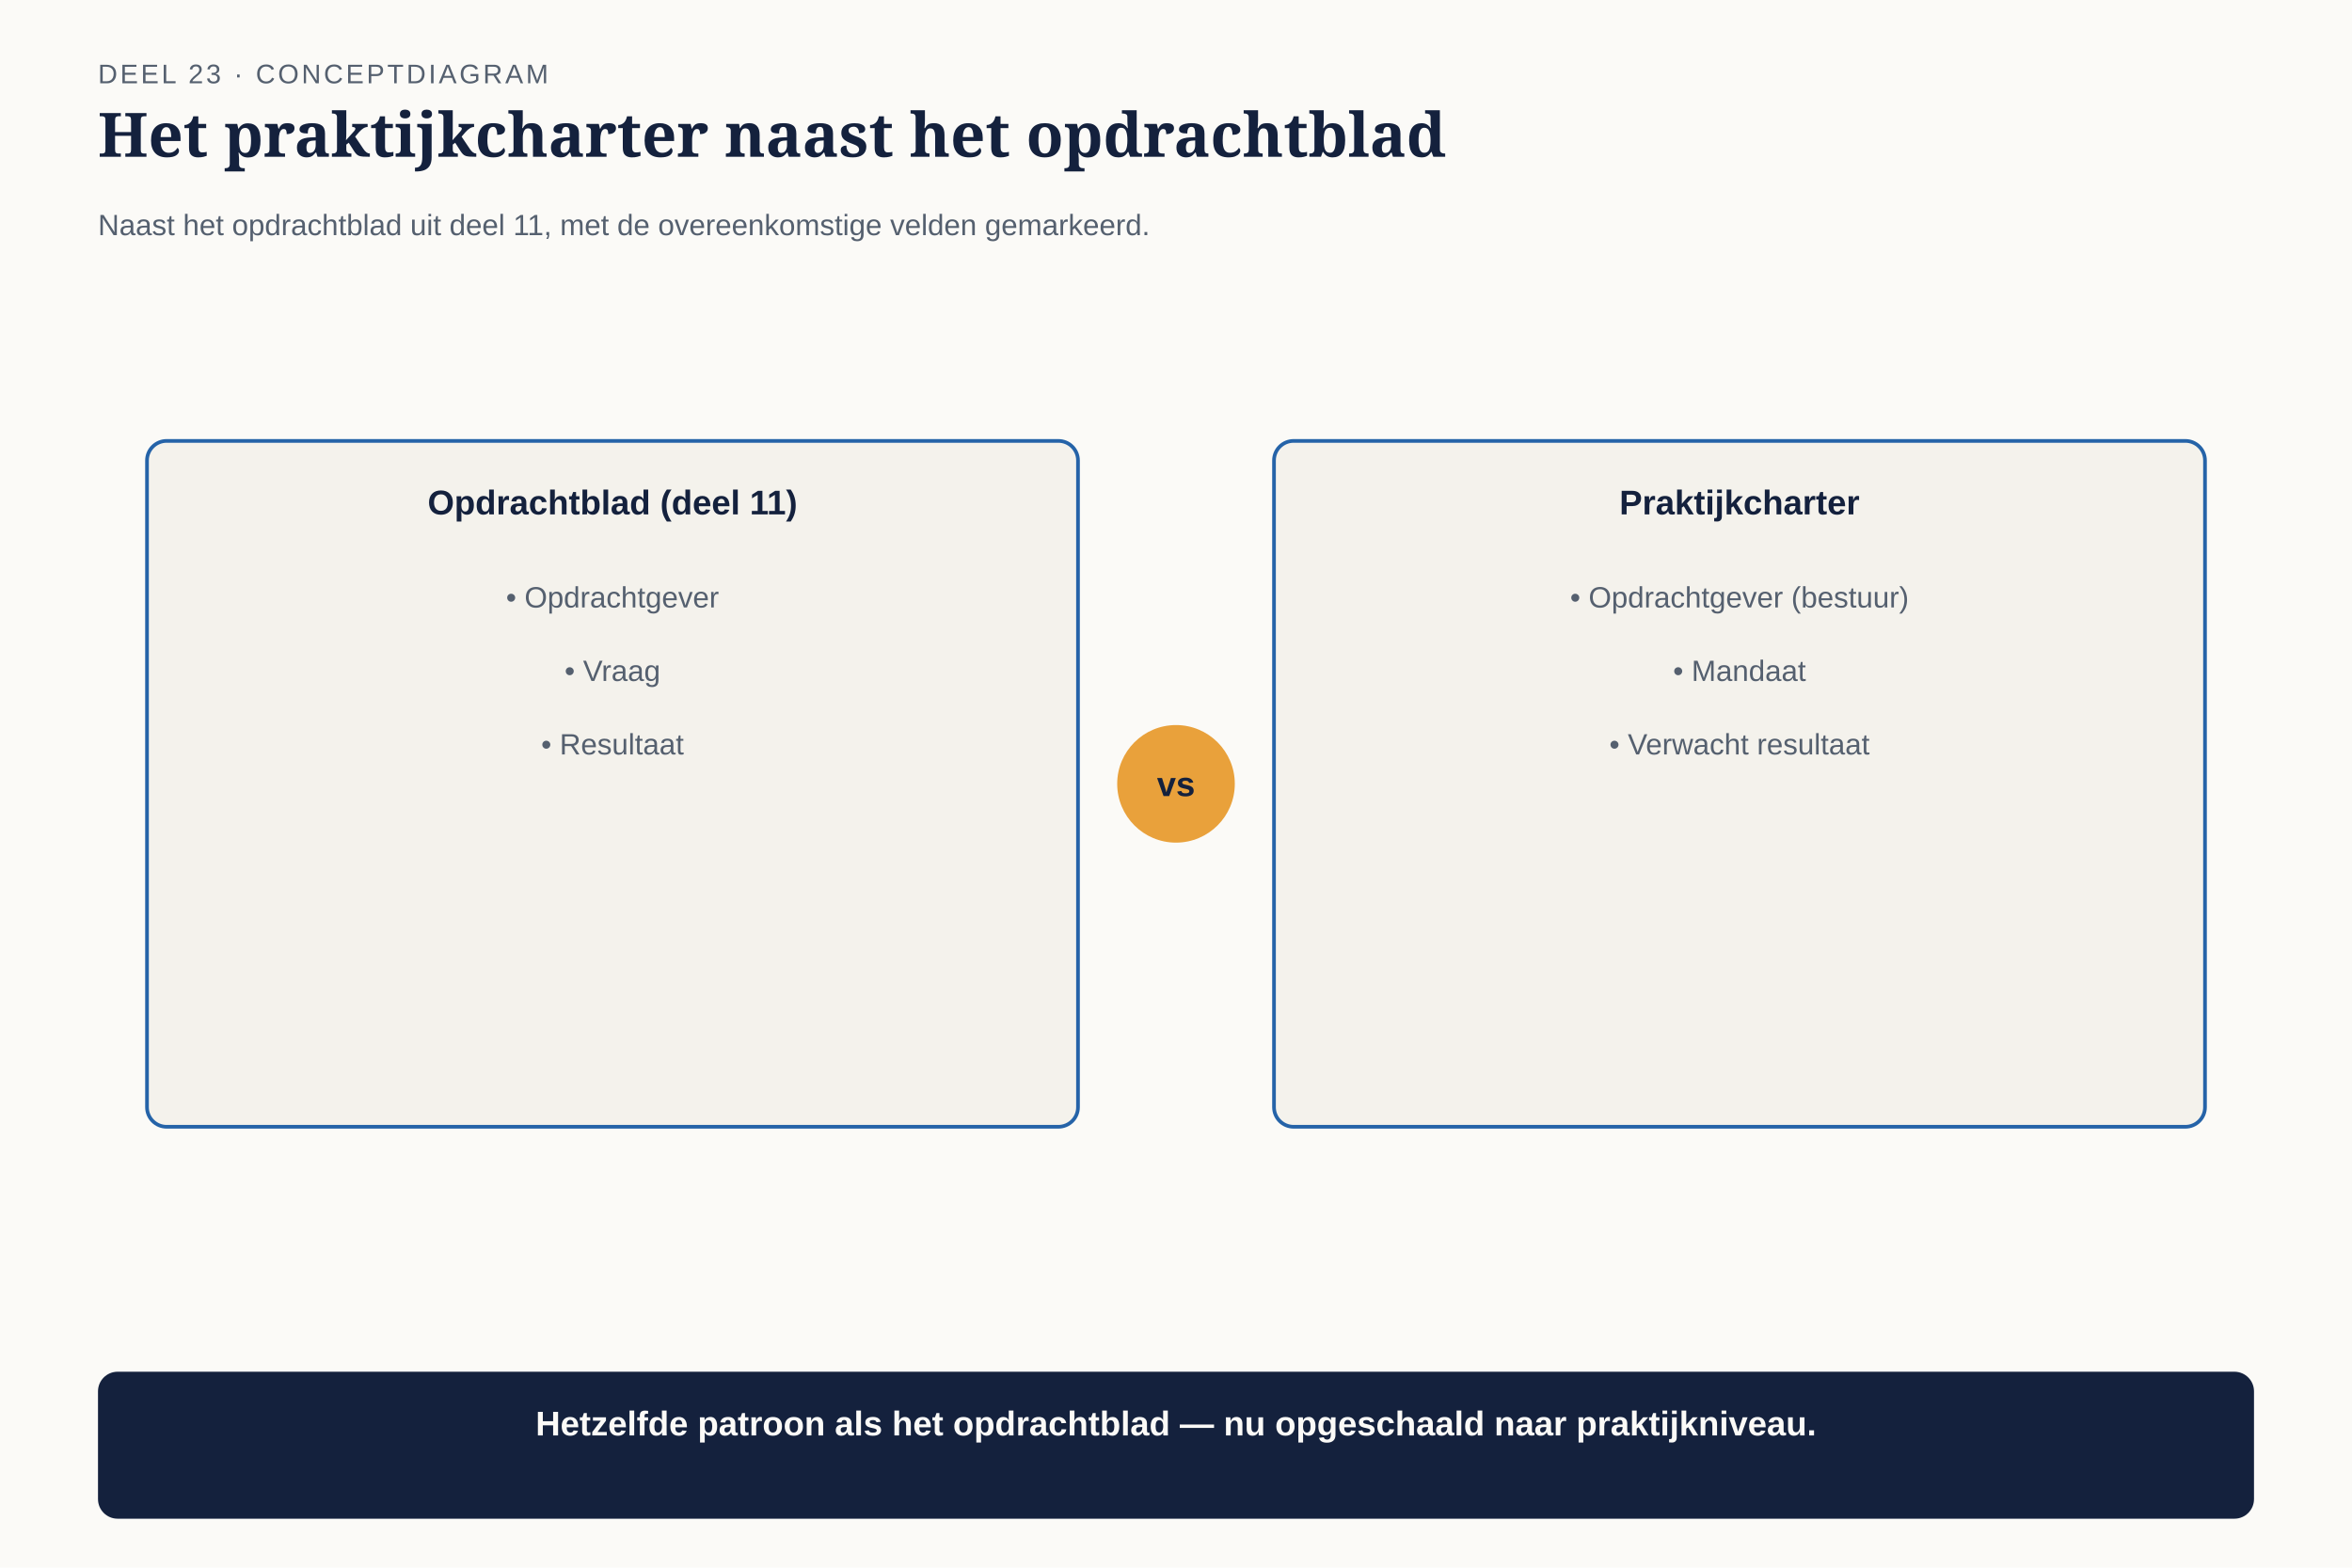
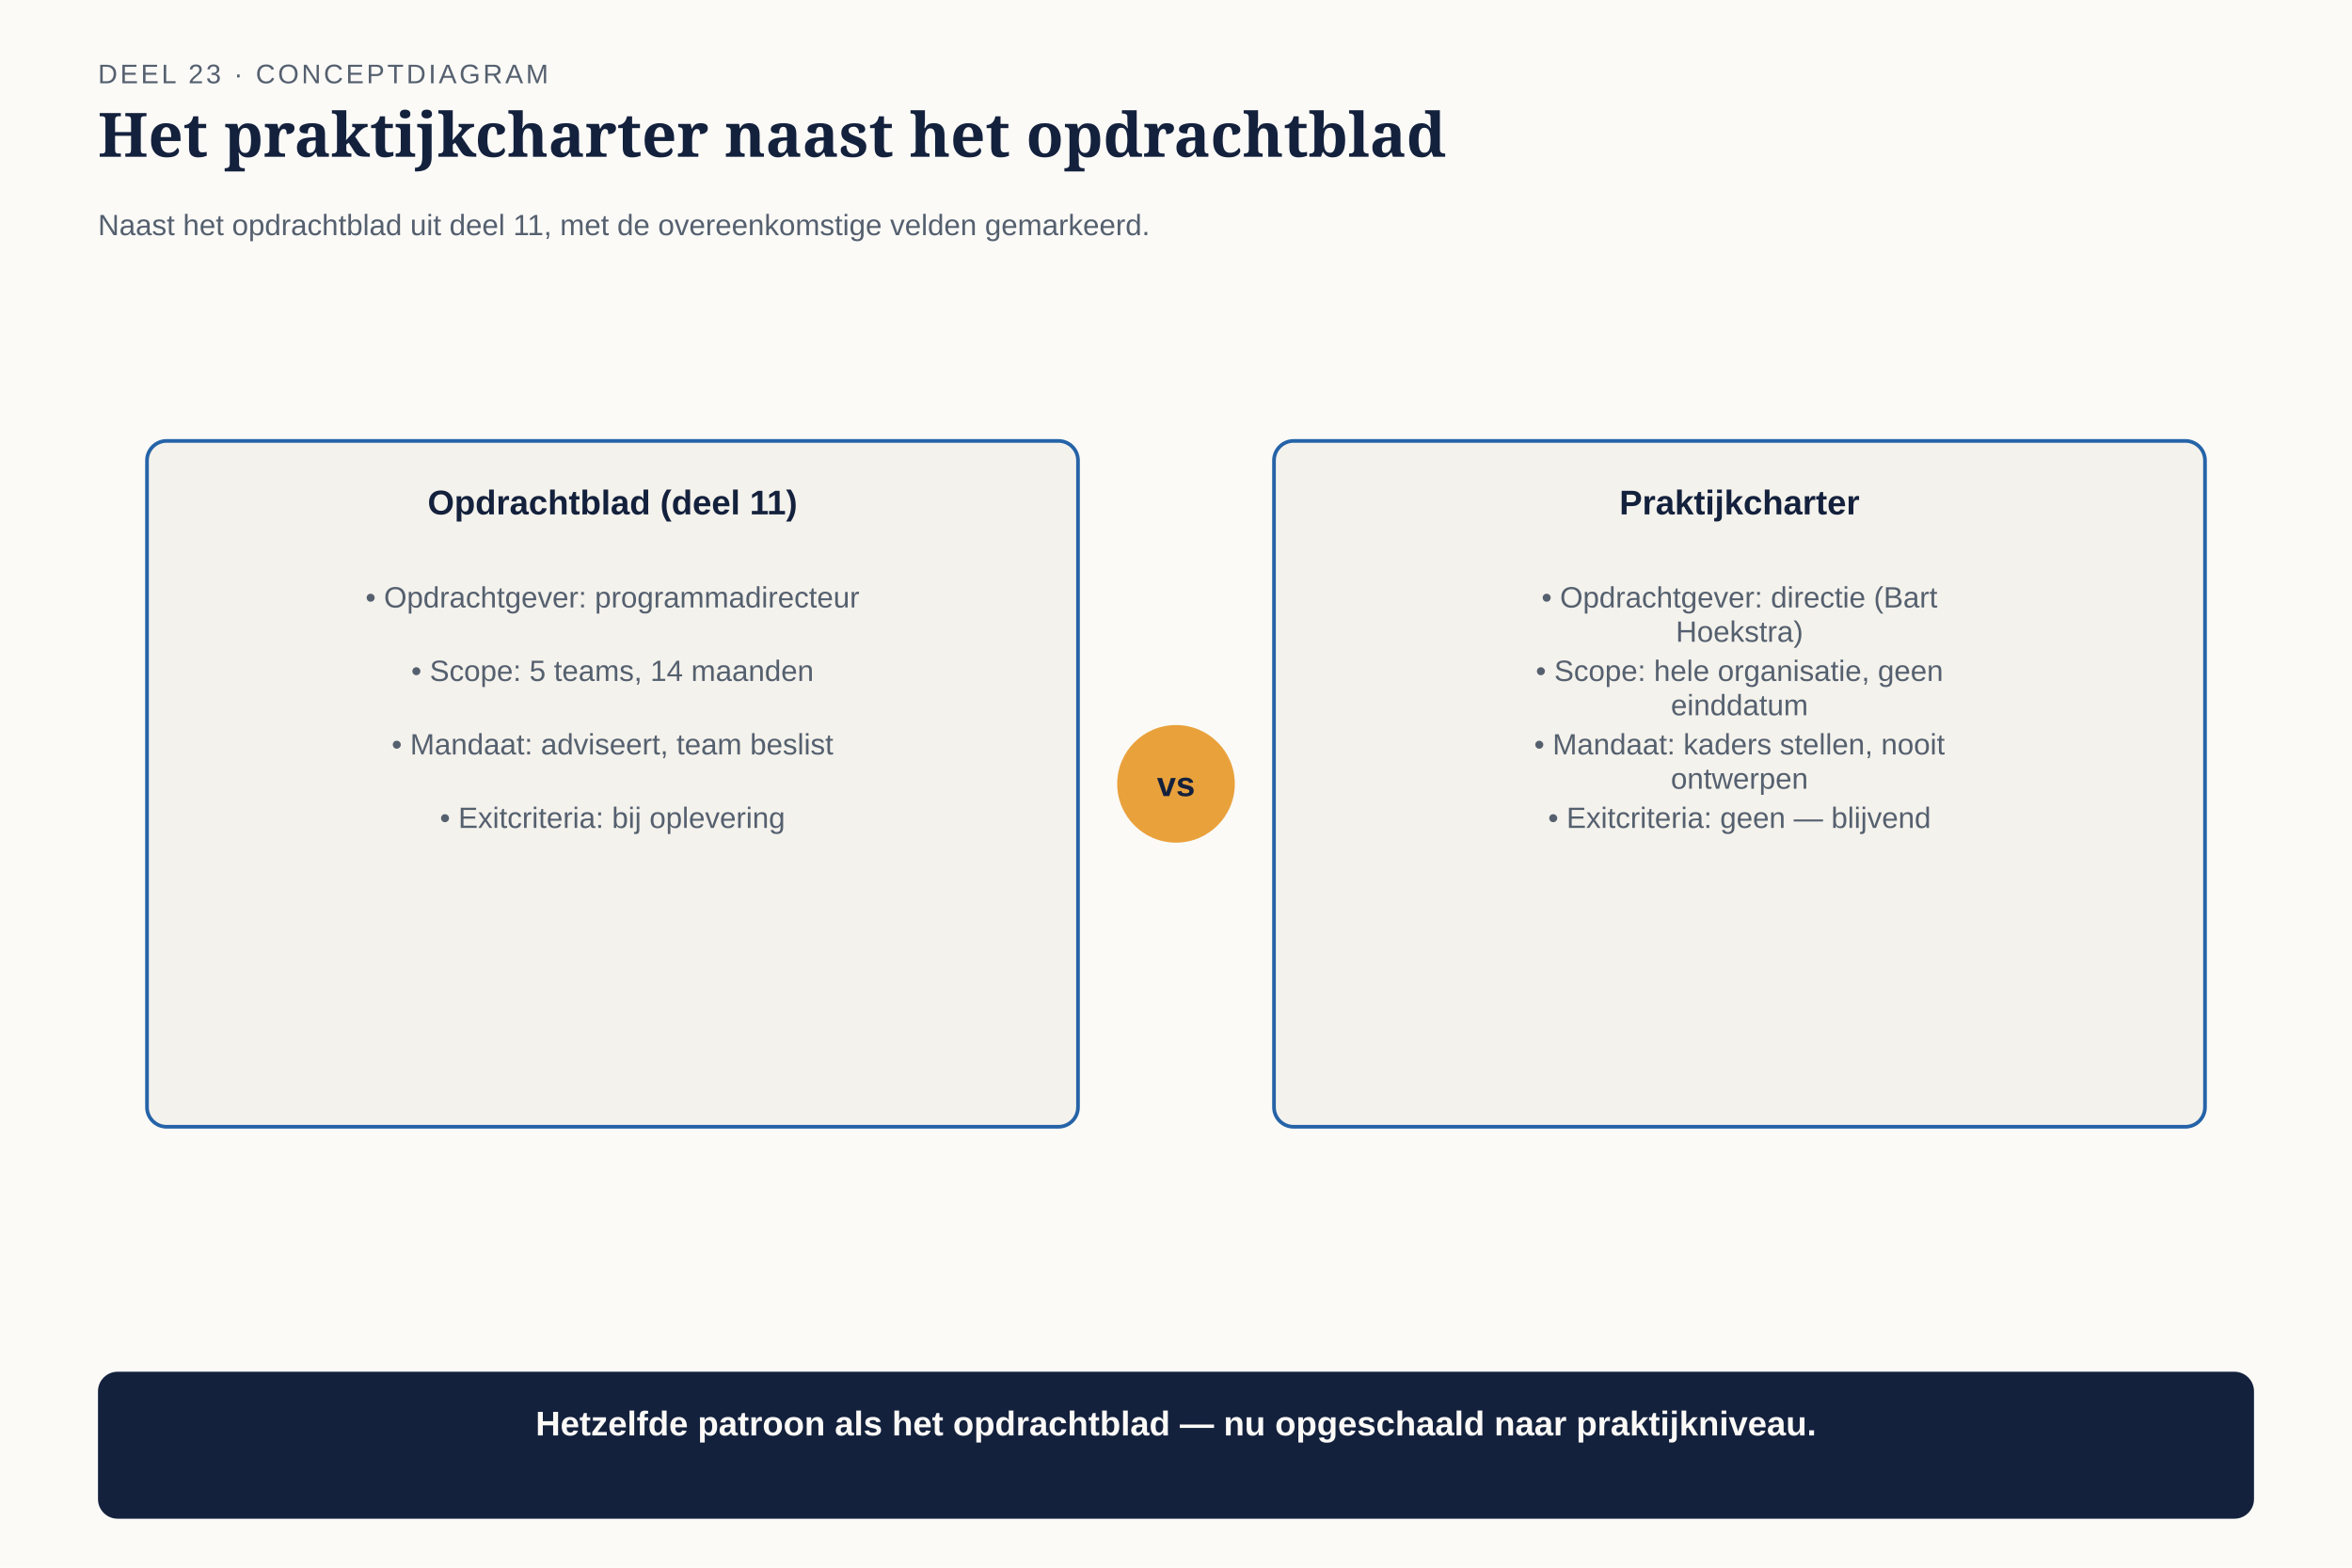
<svg xmlns="http://www.w3.org/2000/svg" viewBox="0 0 960 640" font-family="'DM Sans', Arial, sans-serif" width="960" height="640" preserveAspectRatio="xMidYMid meet">
  <defs>
    <style>
      .paper { fill:#FBFAF7; }
      .label { font-size:14px; font-weight:700; fill:#14213D; }
      .label-light { font-size:14px; font-weight:700; fill:#FBFAF7; }
      .sub { font-size:12px; fill:#55606F; }
      .sub-light { font-size:12px; fill:#DFDCD3; }
      .title { font-family:'Cormorant Garamond', Georgia, serif; font-size:25px; fill:#14213D; font-weight:600; }
      .title-sm { font-family:'Cormorant Garamond', Georgia, serif; font-size:19px; fill:#14213D; font-weight:600; }
      .kicker { font-size:11px; fill:#55606F; letter-spacing:.10em; }
      .arrow { stroke:#2563A8; stroke-width:2; fill:none; marker-end:url(#arrb); }
      .arrow-muted { stroke:#55606F; stroke-width:1.5; fill:none; marker-end:url(#arrm); }
      .arrow-amber { stroke:#E9A13B; stroke-width:2; fill:none; marker-end:url(#arra); }
    </style>
    <marker id="arrb" markerWidth="10" markerHeight="10" refX="6" refY="3" orient="auto">
      <path d="M0,0 L6,3 L0,6 Z" fill="#2563A8" />
    </marker>
    <marker id="arrm" markerWidth="10" markerHeight="10" refX="6" refY="3" orient="auto">
      <path d="M0,0 L6,3 L0,6 Z" fill="#55606F" />
    </marker>
    <marker id="arra" markerWidth="10" markerHeight="10" refX="6" refY="3" orient="auto">
      <path d="M0,0 L6,3 L0,6 Z" fill="#E9A13B" />
    </marker>
  </defs>
  <rect width="960" height="640" class="paper" />
  <text x="40" y="34" class="kicker">DEEL 23 · CONCEPTDIAGRAM</text>
  <text x="40" y="64" class="title">Het praktijkcharter naast het opdrachtblad</text>
  <text x="40" y="96" class="sub">Naast het opdrachtblad uit deel 11, met de overeenkomstige velden gemarkeerd.</text>
  <rect x="60" y="180" width="380" height="280" rx="8" fill="#F4F2EC" stroke="#2563A8" stroke-width="1.5" />
  <text x="250" y="210" text-anchor="middle" class="label">Opdrachtblad (deel 11)</text>
-   <text x="250" y="248" text-anchor="middle" class="sub">• Opdrachtgever</text>
-   <text x="250" y="278" text-anchor="middle" class="sub">• Vraag</text>
-   <text x="250" y="308" text-anchor="middle" class="sub">• Resultaat</text>
+   <text x="250" y="248" text-anchor="middle" class="sub">• Opdrachtgever: programmadirecteur</text>
+   <text x="250" y="278" text-anchor="middle" class="sub">• Scope: 5 teams, 14 maanden</text>
+   <text x="250" y="308" text-anchor="middle" class="sub">• Mandaat: adviseert, team beslist</text>
+   <text x="250" y="338" text-anchor="middle" class="sub">• Exitcriteria: bij oplevering</text>
  <rect x="520" y="180" width="380" height="280" rx="8" fill="#F4F2EC" stroke="#2563A8" stroke-width="1.5" />
  <text x="710" y="210" text-anchor="middle" class="label">Praktijkcharter</text>
-   <text x="710" y="248" text-anchor="middle" class="sub">• Opdrachtgever (bestuur)</text>
-   <text x="710" y="278" text-anchor="middle" class="sub">• Mandaat</text>
-   <text x="710" y="308" text-anchor="middle" class="sub">• Verwacht resultaat</text>
+   <text x="710" y="248" text-anchor="middle" class="sub">• Opdrachtgever: directie (Bart</text>
+   <text x="710" y="262" text-anchor="middle" class="sub">Hoekstra)</text>
+   <text x="710" y="278" text-anchor="middle" class="sub">• Scope: hele organisatie, geen</text>
+   <text x="710" y="292" text-anchor="middle" class="sub">einddatum</text>
+   <text x="710" y="308" text-anchor="middle" class="sub">• Mandaat: kaders stellen, nooit</text>
+   <text x="710" y="322" text-anchor="middle" class="sub">ontwerpen</text>
+   <text x="710" y="338" text-anchor="middle" class="sub">• Exitcriteria: geen — blijvend</text>
  <circle cx="480" cy="320" r="24" fill="#E9A13B" />
  <text x="480" y="325" text-anchor="middle" class="label">vs</text>
  <rect x="40" y="560" width="880" height="60" rx="8" fill="#14213D" />
  <text x="480" y="586" text-anchor="middle" class="label-light">Hetzelfde patroon als het opdrachtblad — nu opgeschaald naar praktijkniveau.</text>
</svg>
